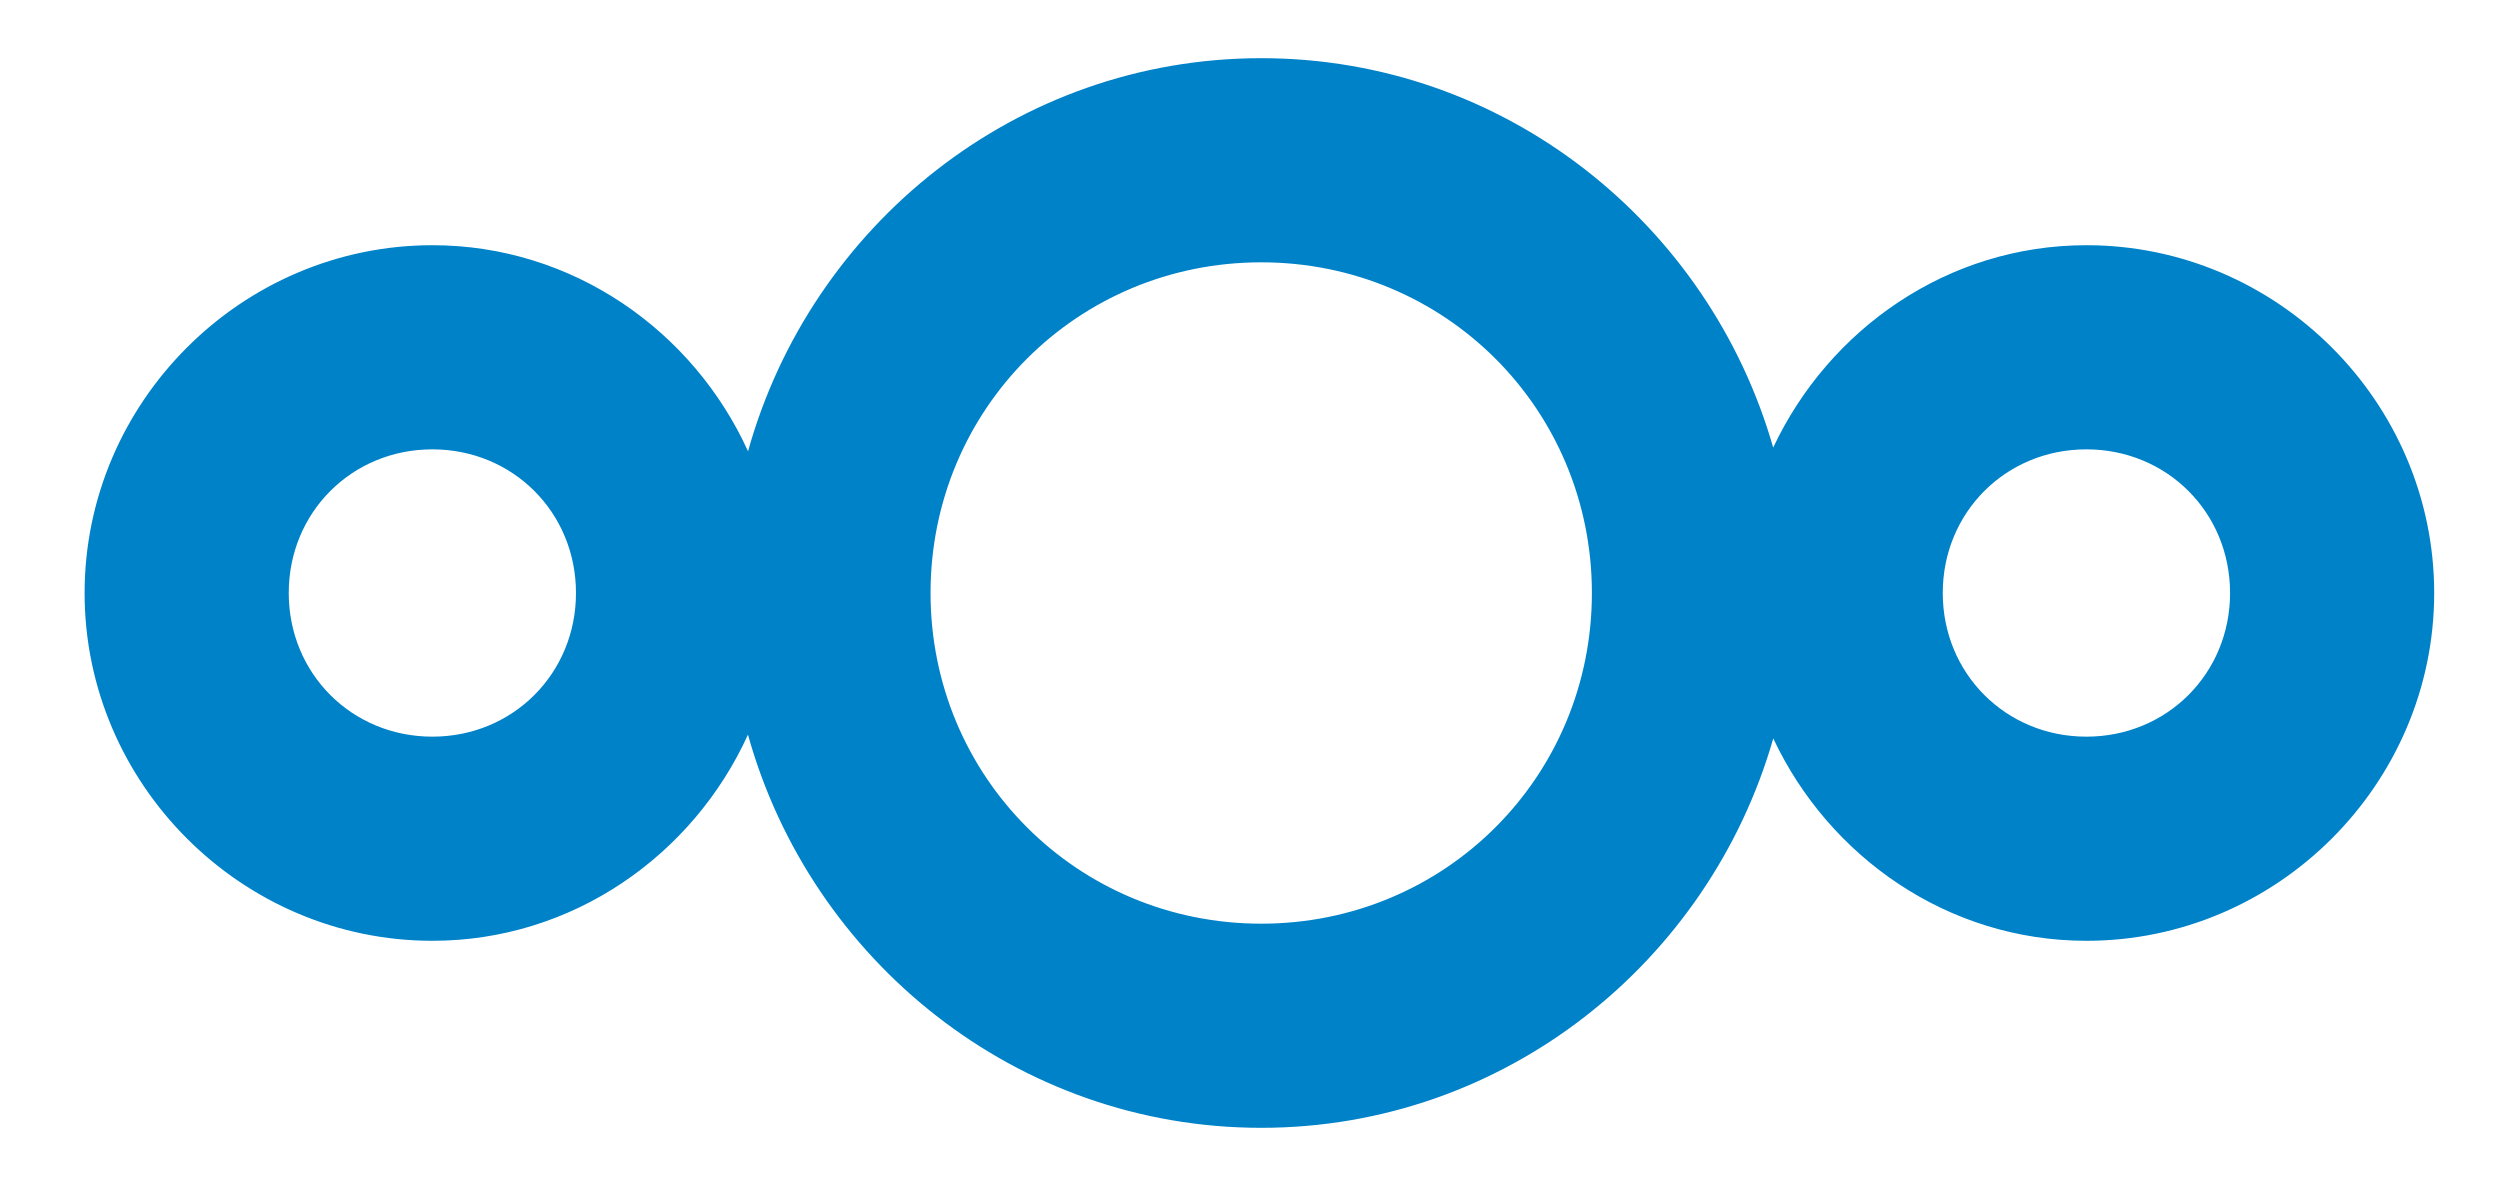
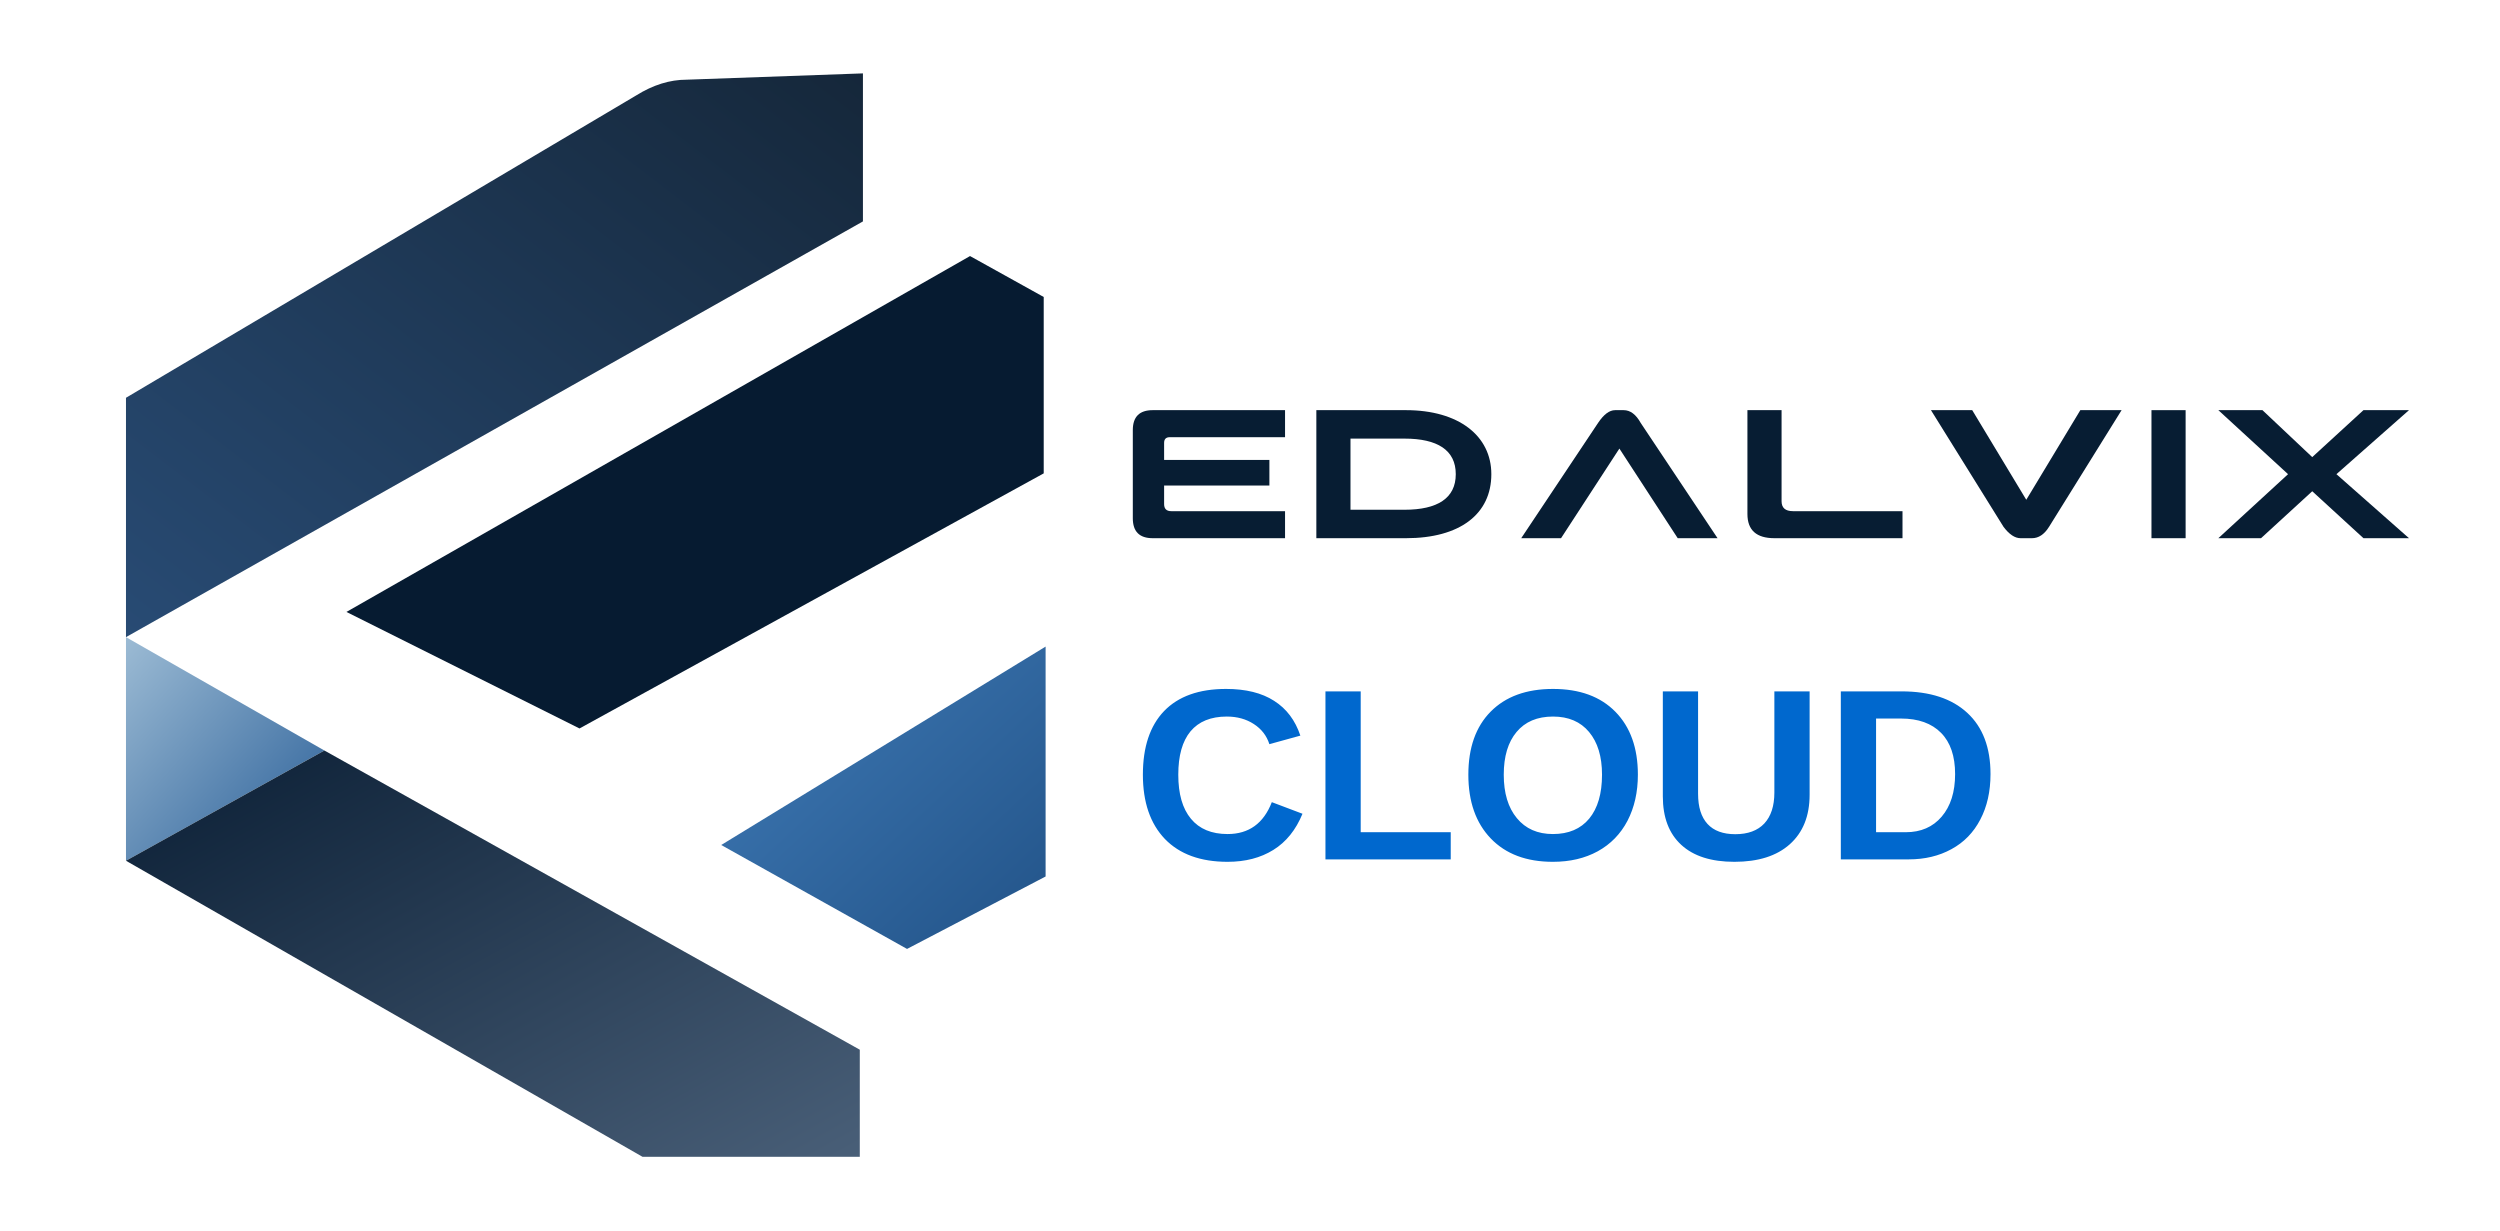
- <svg xmlns="http://www.w3.org/2000/svg" xml:space="preserve" height="126" viewBox="0 0 266 126.002" width="266" version="1.1" y="0px" x="0px" enable-background="new 0 0 196.6 72">
-   <path style="color-rendering:auto;text-decoration-color:#000000;color:#000000;isolation:auto;mix-blend-mode:normal;shape-rendering:auto;solid-color:#000000;block-progression:tb;text-decoration-line:none;image-rendering:auto;white-space:normal;text-indent:0;enable-background:accumulate;text-transform:none;text-decoration-style:solid" fill="#0082c9" d="m134.19 6.191c-26.05 0.003-47.917 17.835-54.6 41.827-5.832-12.832-18.671-21.926-33.588-21.927-20.305 0.002-37 16.697-37.002 37.002-0.004 20.309 16.693 37.008 37.002 37.01 14.918-0.002 27.748-9.101 33.58-21.935 6.68 23.995 28.558 41.832 54.608 41.834 25.904 0.002 47.668-17.641 54.486-41.43 5.927 12.596 18.568 21.529 33.314 21.531 20.313 0.004 37.013-16.697 37.01-37.01-0.002-20.309-16.701-37.006-37.01-37.002-14.746 0.002-27.395 8.933-33.321 21.531-6.81-23.79-28.57-41.433-54.47-41.431zm0 21.721c19.561-0.001 35.186 15.62 35.188 35.181 0.001 19.563-15.625 35.19-35.188 35.188-19.56-0.001-35.182-15.627-35.18-35.188 0.002-19.559 15.62-35.179 35.18-35.181zm-88.188 19.9c8.569 0.001 15.28 6.712 15.281 15.281 0.002 8.571-6.71 15.288-15.281 15.289-8.571-0.001-15.283-6.718-15.281-15.289 0.001-8.569 6.712-15.28 15.281-15.281zm175.99 0c8.57-0.002 15.288 6.71 15.289 15.281 0.002 8.573-6.716 15.29-15.289 15.289-8.571-0.001-15.283-6.718-15.281-15.289 0.001-8.569 6.712-15.28 15.281-15.281z" />
+ <svg xmlns="http://www.w3.org/2000/svg" width="256" height="126" viewBox="0 0 256 126">
+   <defs>
+     <linearGradient id="edalvix-upper" x1="0" y1="1" x2="1" y2="0">
+       <stop stop-color="#284B74" />
+       <stop offset="1" stop-color="#15273A" />
+     </linearGradient>
+     <linearGradient id="edalvix-lower" x1="0" y1="0" x2="1" y2="1">
+       <stop stop-color="#0A1E34" />
+       <stop offset="1" stop-color="#495F78" />
+     </linearGradient>
+     <linearGradient id="edalvix-facet" x1="0" y1="0" x2="1" y2="1">
+       <stop stop-color="#9CBBD4" />
+       <stop offset="1" stop-color="#2A5F98" />
+     </linearGradient>
+     <linearGradient id="edalvix-blue" x1="0" y1="0" x2="1" y2="1">
+       <stop stop-color="#407BB7" />
+       <stop offset="1" stop-color="#225388" />
+     </linearGradient>
+   </defs>
+   <g transform="translate(0,3) scale(0.645)">
+     <g transform="translate(20,7)">
+       <path d="M0 51.5 81 3.5 Q85 1 89 1 L117 0 V23.5 L0 89.5Z" fill="url(#edalvix-upper)" />
+       <path d="M35 85.5 134 29 145.7 35.5 V63.5 L72 104Z" fill="#061B31" />
+       <path d="M0 89.5 31.5 107.5 0 125Z" fill="url(#edalvix-facet)" />
+       <path d="M0 125 31.5 107.5 116.5 155 V172 H82Z" fill="url(#edalvix-lower)" />
+       <path d="M94.5 122.5 146 91 V127.5 L124 139Z" fill="url(#edalvix-blue)" />
+     </g>
+   </g>
+   <g transform="translate(116,42) scale(0.33) translate(-22,-7)">
+     <g fill="#071D33" transform="translate(22,7) scale(0.4414716)">
+       <path d="M14 0 H107 V19 H26 Q22 19 22 23 V35 H96 V53 H22 V66 Q22 71 27 71 H107 V90 H14 Q0 90 0 76 V14 Q0 0 14 0 Z" fill-rule="evenodd" transform="translate(0,0)" />
+       <path d="M0 0 H63 C100 0 123 18 123 45 C123 73 101 90 63 90 H0 Z M24 20 V70 H62 C85 70 98 62 98 45 C98 28 85 20 62 20 Z" fill-rule="evenodd" transform="translate(129,0)" />
+       <path d="M0 90 54 9 Q60 0 66 0 H72 Q79 0 84 9 L138 90 H110 L69 27 L28 90 Z" fill-rule="evenodd" transform="translate(273,0)" />
+       <path d="M0 0 H24 V64 Q24 71 32 71 H109 V90 H19 Q0 90 0 73 Z" fill-rule="evenodd" transform="translate(432,0)" />
+       <path d="M0 0 H29 L67 63 L105 0 H134 L83 82 Q78 90 71 90 H63 Q57 90 51 82 Z" fill-rule="evenodd" transform="translate(561,0)" />
+       <path d="M0 0 H24 V90 H0 Z" fill-rule="evenodd" transform="translate(716,0)" />
+       <path d="M0 0 H31 L66 33 L102 0 H134 L83 45 L134 90 H102 L66 57 L30 90 H0 L49 45 Z" fill-rule="evenodd" transform="translate(763,0)" />
+     </g>
+   </g>
+   <text x="116" y="88" font-family="Arial, Helvetica, sans-serif" font-weight="700" font-size="25" fill="#0068ce">CLOUD</text>
</svg>
